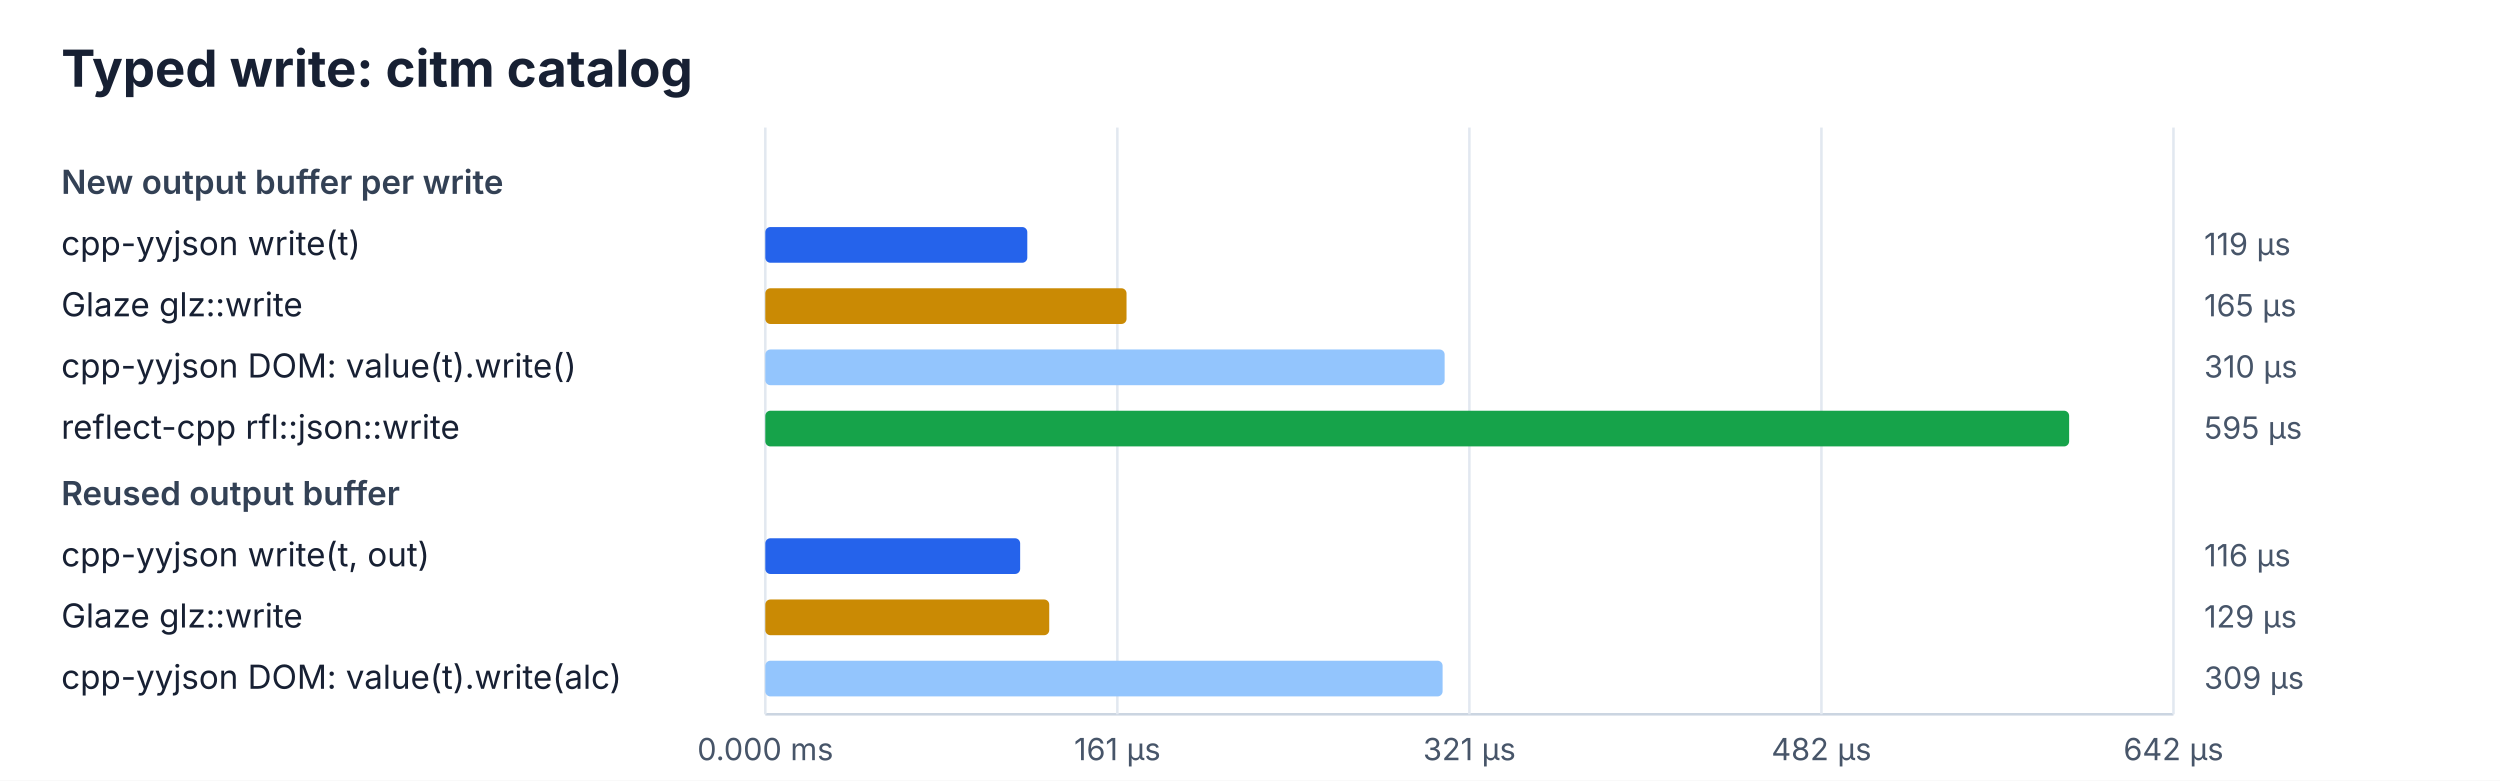
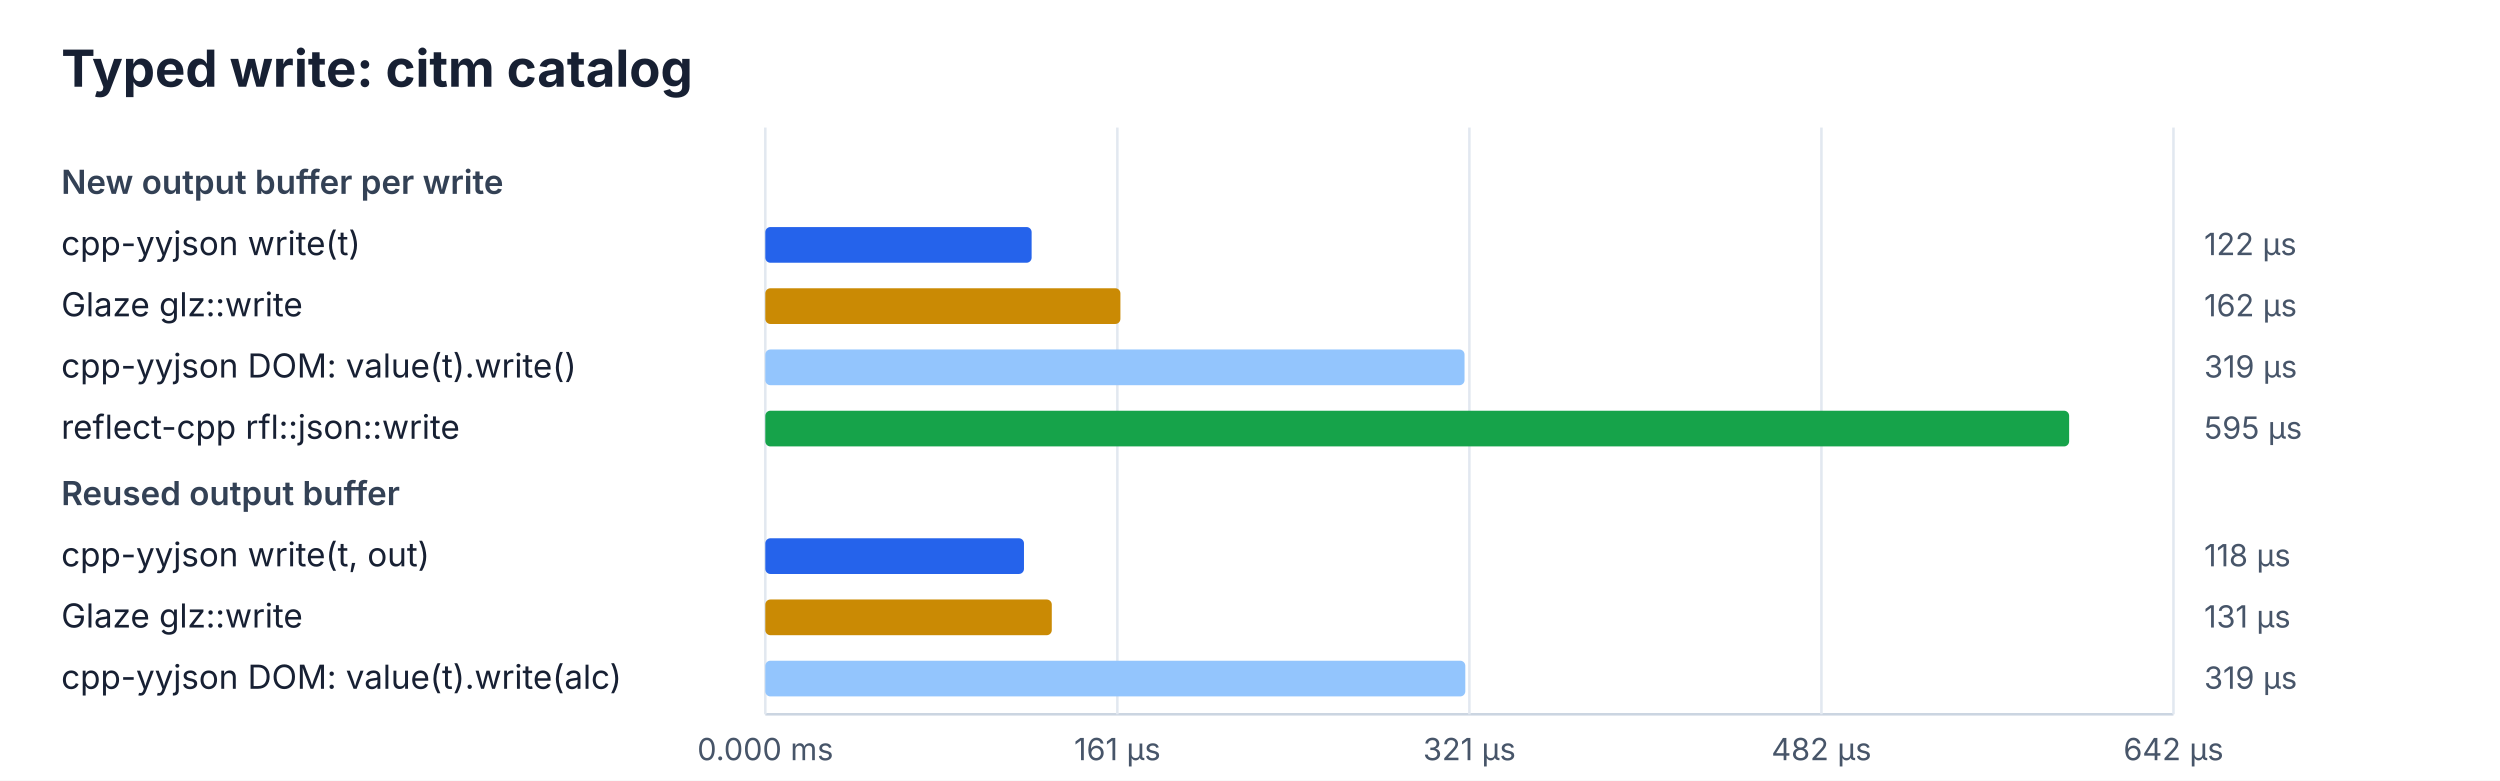
<svg xmlns="http://www.w3.org/2000/svg" width="980" height="306" viewBox="0 0 980 306">
  <rect width="100%" height="100%" fill="#ffffff" />
  <style>text{font-family:ui-sans-serif,system-ui,-apple-system,BlinkMacSystemFont,"Segoe UI",sans-serif;fill:#172033}.title{font-size:20px;font-weight:700}.heading{font-size:13px;font-weight:600;fill:#334155}.label{font-size:13px}.value{font-size:12px;fill:#475569}.axis{stroke:#cbd5e1;stroke-width:1}.grid{stroke:#e2e8f0;stroke-width:1}</style>
  <text x="24" y="34" class="title">Typed write: citm catalog</text>
  <line x1="300" y1="280" x2="852" y2="280" class="axis" />
  <line x1="300.0" y1="50" x2="300.0" y2="280" class="grid" />
  <text x="300.0" y="298" class="value" text-anchor="middle">0.000 ms</text>
  <line x1="438.0" y1="50" x2="438.0" y2="280" class="grid" />
  <text x="438.0" y="298" class="value" text-anchor="middle">161 µs</text>
  <line x1="576.0" y1="50" x2="576.0" y2="280" class="grid" />
  <text x="576.0" y="298" class="value" text-anchor="middle">321 µs</text>
  <line x1="714.0" y1="50" x2="714.0" y2="280" class="grid" />
  <text x="714.0" y="298" class="value" text-anchor="middle">482 µs</text>
  <line x1="852.0" y1="50" x2="852.0" y2="280" class="grid" />
  <text x="852.0" y="298" class="value" text-anchor="middle">642 µs</text>
  <text x="24" y="76" class="heading">New output buffer per write</text>
  <text x="24" y="100" class="label">cpp-yyjson write(t)</text>
-   <rect x="300" y="89" width="102.7" height="14" rx="2" fill="#2563eb" />
-   <text x="864" y="100" class="value">119 µs</text>
+   <rect x="300" y="89" width="104.4" height="14" rx="2" fill="#2563eb" />
+   <text x="864" y="100" class="value">122 µs</text>
  <text x="24" y="124" class="label">Glaze glz::write</text>
-   <rect x="300" y="113" width="141.6" height="14" rx="2" fill="#ca8a04" />
-   <text x="864" y="124" class="value">165 µs</text>
+   <rect x="300" y="113" width="139.2" height="14" rx="2" fill="#ca8a04" />
+   <text x="864" y="124" class="value">162 µs</text>
  <text x="24" y="148" class="label">cpp-yyjson DOM: value(t).write()</text>
-   <rect x="300" y="137" width="266.3" height="14" rx="2" fill="#93c5fd" />
-   <text x="864" y="148" class="value">310 µs</text>
+   <rect x="300" y="137" width="274.1" height="14" rx="2" fill="#93c5fd" />
+   <text x="864" y="148" class="value">319 µs</text>
  <text x="24" y="172" class="label">reflect-cpp rfl::json::write</text>
  <rect x="300" y="161" width="511.1" height="14" rx="2" fill="#16a34a" />
  <text x="864" y="172" class="value">595 µs</text>
  <text x="24" y="198" class="heading">Reused output buffer</text>
  <text x="24" y="222" class="label">cpp-yyjson write(t, out)</text>
-   <rect x="300" y="211" width="99.9" height="14" rx="2" fill="#2563eb" />
-   <text x="864" y="222" class="value">116 µs</text>
+   <rect x="300" y="211" width="101.4" height="14" rx="2" fill="#2563eb" />
+   <text x="864" y="222" class="value">118 µs</text>
  <text x="24" y="246" class="label">Glaze glz::write</text>
-   <rect x="300" y="235" width="111.3" height="14" rx="2" fill="#ca8a04" />
-   <text x="864" y="246" class="value">129 µs</text>
+   <rect x="300" y="235" width="112.3" height="14" rx="2" fill="#ca8a04" />
+   <text x="864" y="246" class="value">131 µs</text>
  <text x="24" y="270" class="label">cpp-yyjson DOM: value(t).write(alc)</text>
-   <rect x="300" y="259" width="265.5" height="14" rx="2" fill="#93c5fd" />
-   <text x="864" y="270" class="value">309 µs</text>
+   <rect x="300" y="259" width="274.4" height="14" rx="2" fill="#93c5fd" />
+   <text x="864" y="270" class="value">319 µs</text>
</svg>
